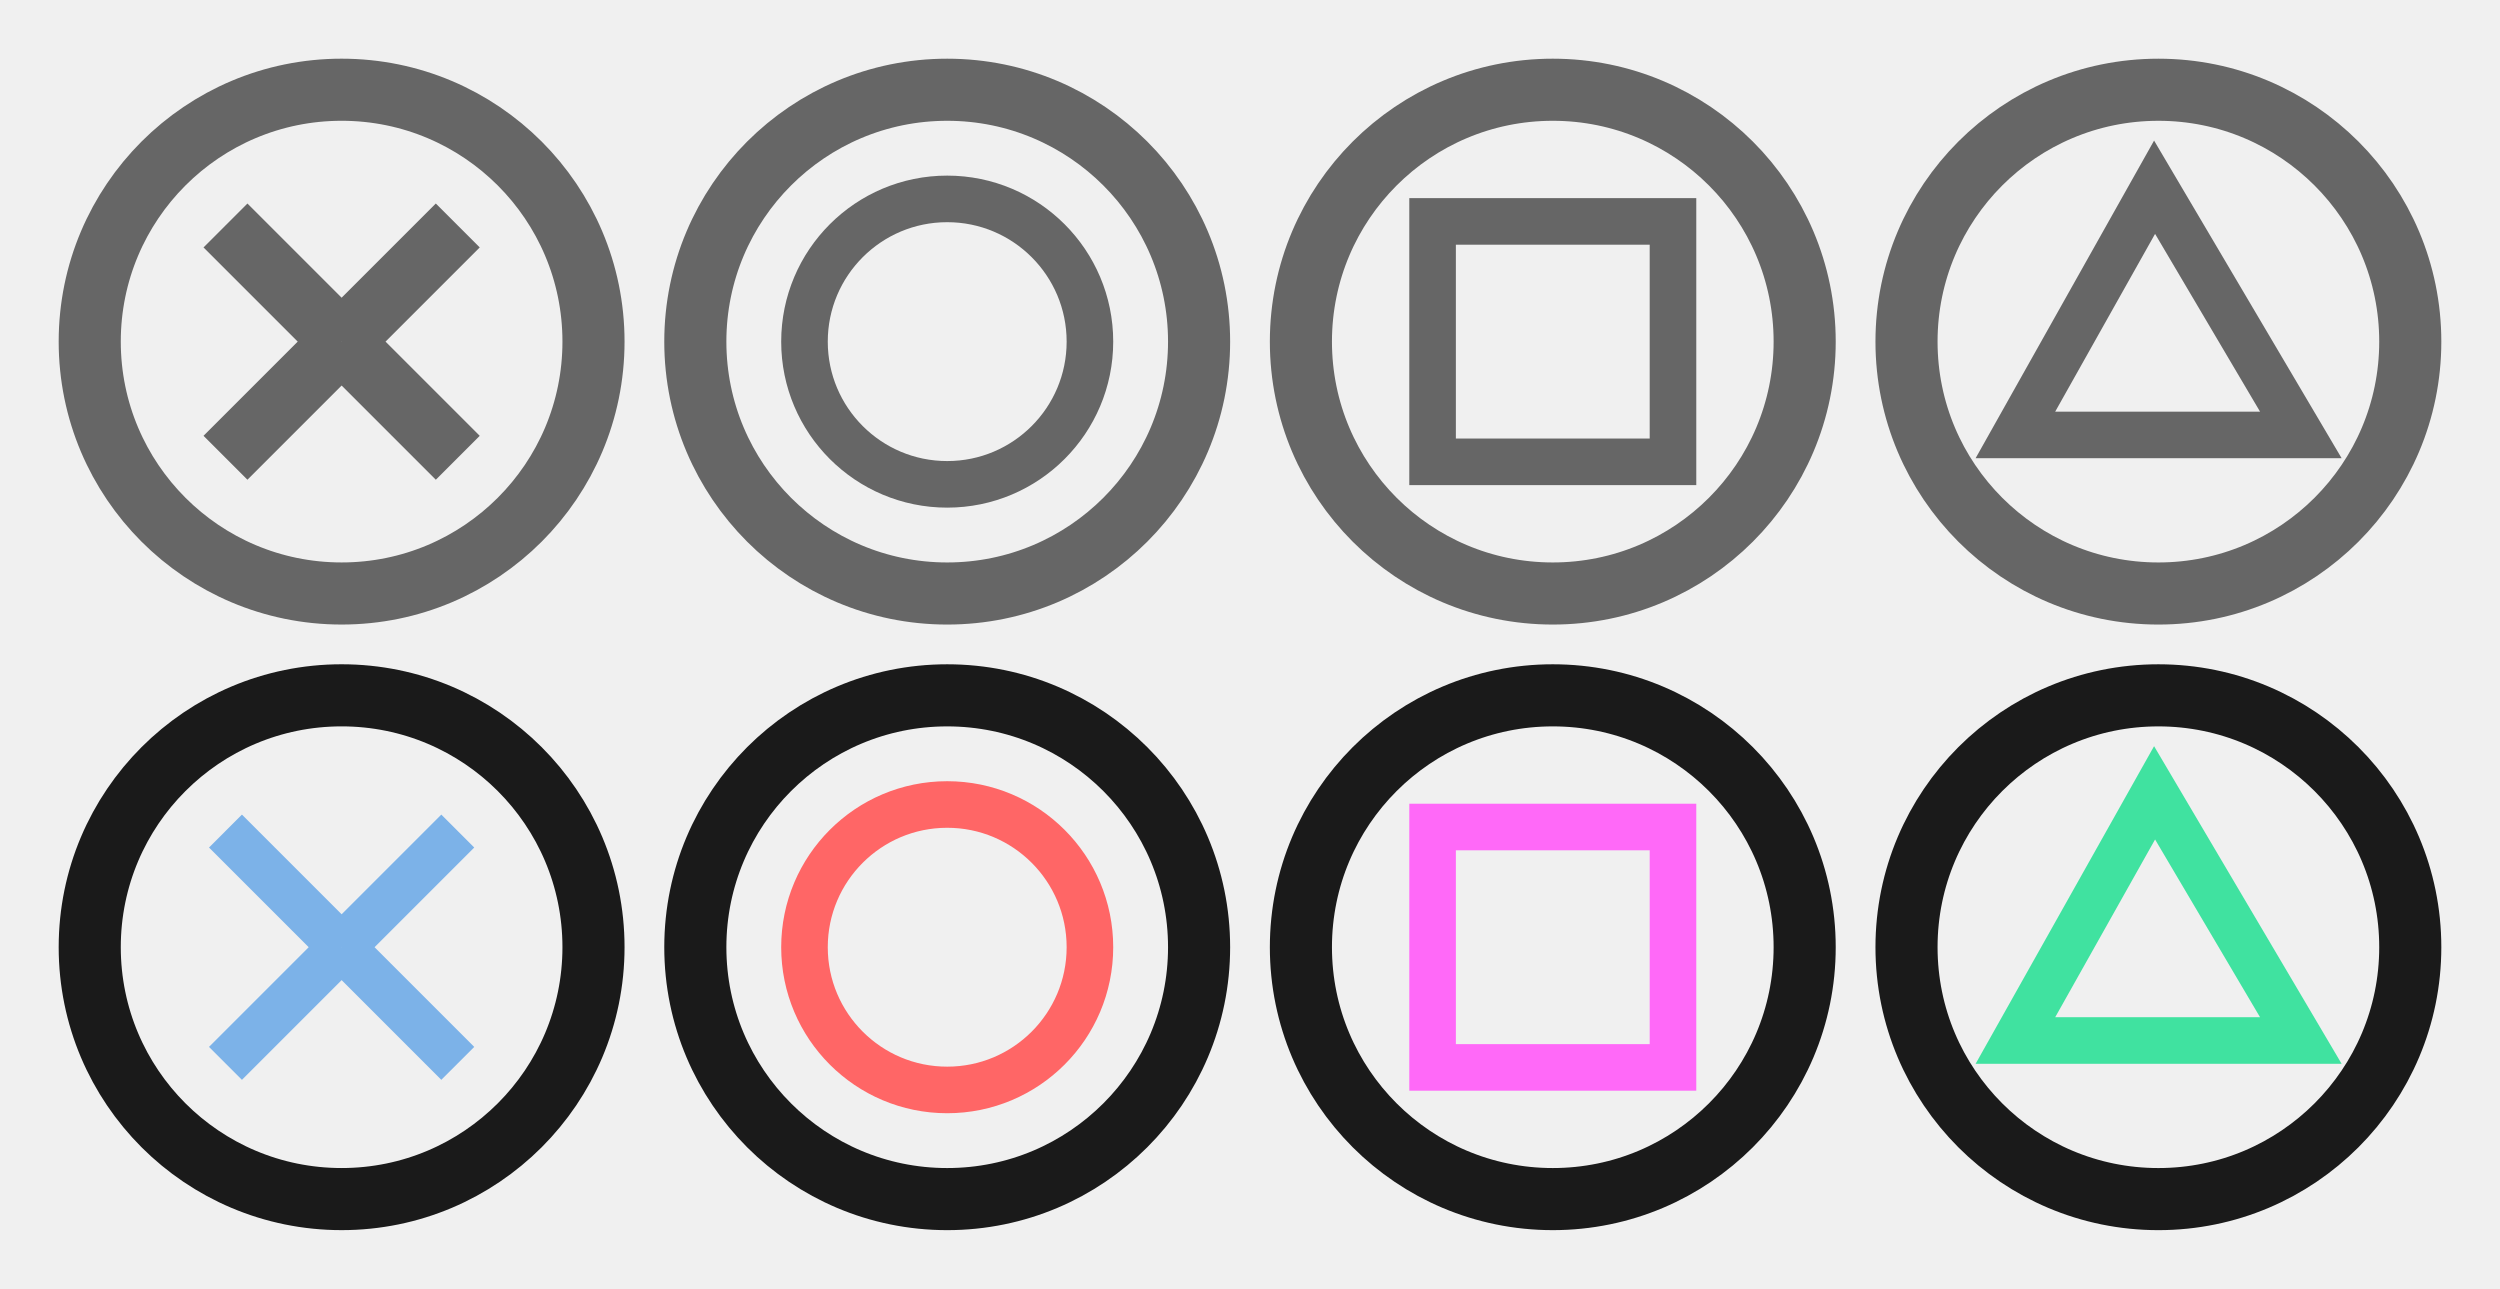
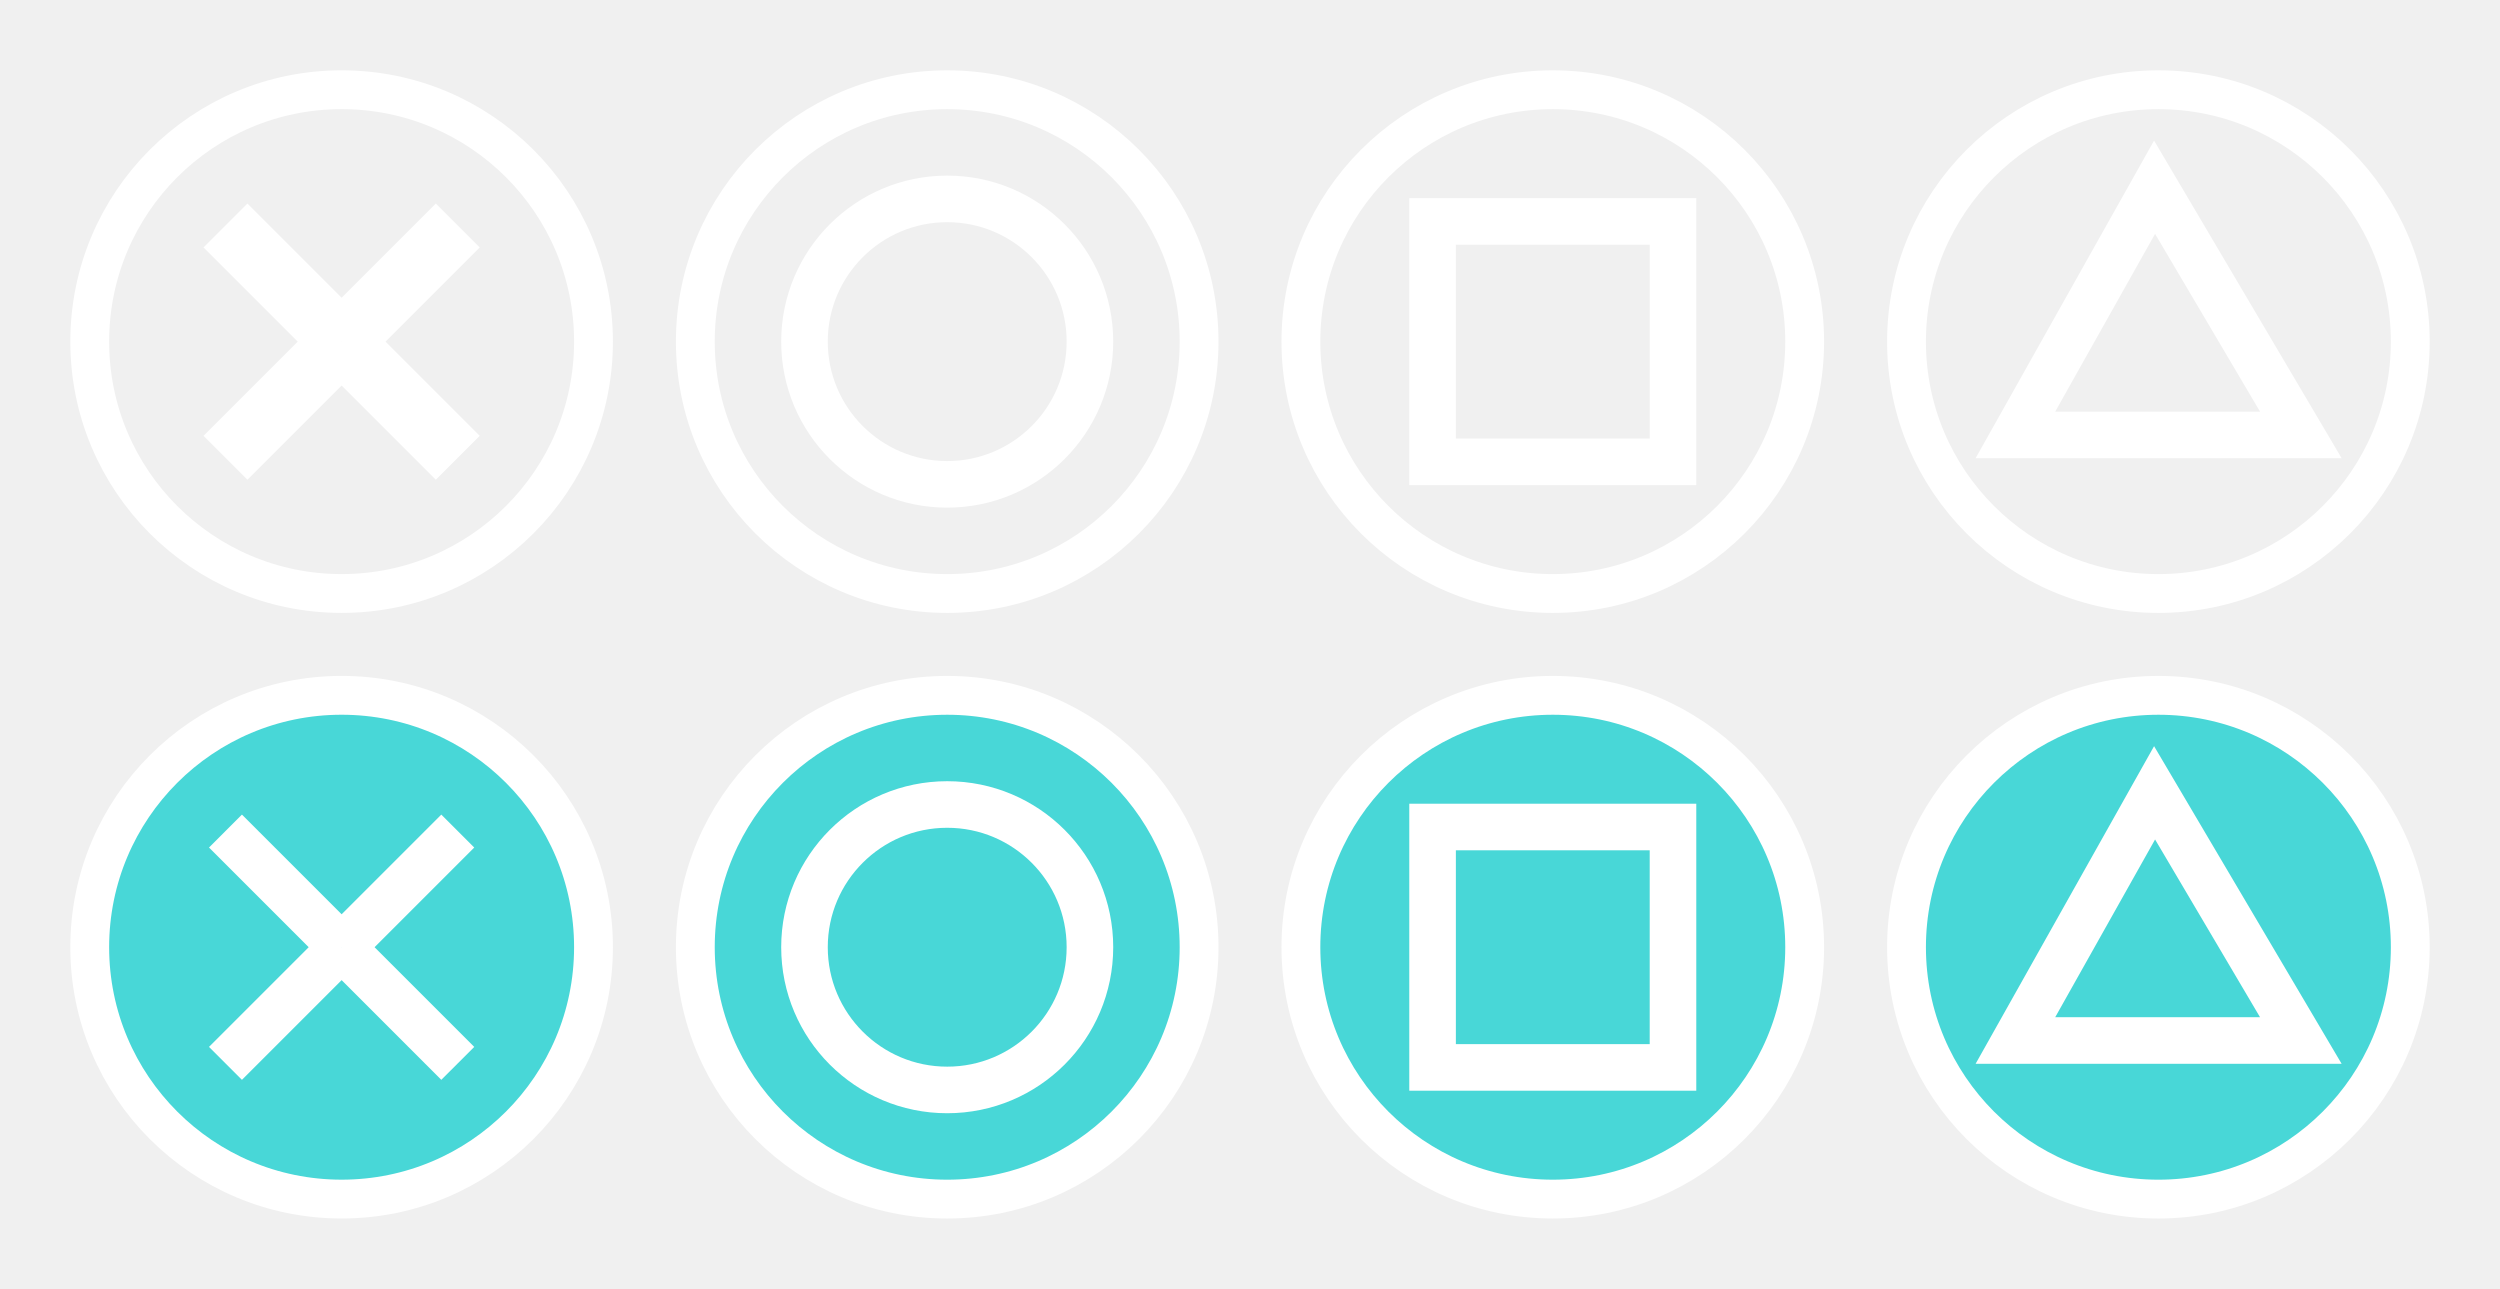
<svg xmlns="http://www.w3.org/2000/svg" width="321.994mm" height="165.997mm" viewBox="0 0 321.994 165.997" version="1.1" id="svg5">
  <defs id="defs2">
    <linearGradient id="linearGradient8705">
      <stop style="stop-color:#0000ff;stop-opacity:1;" offset="0" id="stop8703" />
    </linearGradient>
    <linearGradient id="linearGradient8655">
      <stop style="stop-color:#0000ff;stop-opacity:1;" offset="0" id="stop8653" />
    </linearGradient>
    <linearGradient id="linearGradient8629">
      <stop style="stop-color:#0000ff;stop-opacity:1;" offset="0" id="stop8627" />
    </linearGradient>
    <linearGradient id="linearGradient8541">
      <stop style="stop-color:#000000;stop-opacity:1;" offset="0" id="stop8539" />
    </linearGradient>
  </defs>
  <style type="text/css" id="style2">
	.st0{fill:#61E0DF;}
	.st1{fill:#3ED8D2;}
</style>
  <style type="text/css" id="style2-5">
	.st0{fill:#3ED8D2;}
	.st1{fill:#61E0DF;}
	.st2{opacity:8.000000e-002;}
</style>
  <g id="g286" transform="matrix(3.897851,0,0,3.897851,-692.8602,-328.3055)" style="stroke-width:2.052;stroke-dasharray:none;fill:none">
    <g id="g258" transform="translate(29.65167,37.77246)" style="stroke-width:2.052;stroke-dasharray:none;fill:none">
-       <circle style="opacity:1;fill:none;fill-opacity:1;stroke:#1a1a1a;stroke-width:2.052;stroke-miterlimit:4;stroke-dasharray:none" id="circle254" cx="219.423" cy="77.754" r="8.323" />
-       <path style="fill:none;stroke:#40e2a0;stroke-width:1.539;stroke-linecap:butt;stroke-linejoin:miter;stroke-miterlimit:4;stroke-dasharray:none;stroke-opacity:1" d="m 219.297,72.652 -4.599,8.185 h 9.432 z" id="path256" />
+       <circle style="opacity:1;fill:#00cdcd;fill-opacity:0.698;stroke:#ffffff;stroke-width:1.283;stroke-miterlimit:4;stroke-dasharray:none;stroke-opacity:1" id="circle254" cx="219.423" cy="77.754" r="8.323" />
+       <path style="fill:none;stroke:#ffffff;stroke-width:1.539;stroke-linecap:butt;stroke-linejoin:miter;stroke-miterlimit:4;stroke-dasharray:none;stroke-opacity:1" d="m 219.297,72.652 -4.599,8.185 h 9.432 z" id="path256" />
    </g>
    <g id="g264" transform="translate(28.66243,18.9313)" style="stroke-width:2.052;stroke-dasharray:none;fill:none">
-       <circle style="opacity:1;fill:none;fill-opacity:1;stroke:#1a1a1a;stroke-width:2.052;stroke-miterlimit:4;stroke-dasharray:none" id="circle260" cx="200.401" cy="96.595" r="8.323" />
-       <rect style="fill:none;stroke:#ff69f8;stroke-width:1.539;stroke-miterlimit:4;stroke-dasharray:none;stroke-opacity:1" id="rect262" width="7.944" height="7.944" x="196.429" y="92.623" />
+       <circle style="opacity:1;fill:#00cdcd;fill-opacity:0.698;stroke:#ffffff;stroke-width:1.283;stroke-miterlimit:4;stroke-dasharray:none;stroke-opacity:1" id="circle260" cx="200.401" cy="96.595" r="8.323" />
+       <rect style="fill:none;stroke:#ffffff;stroke-width:1.539;stroke-miterlimit:4;stroke-dasharray:none;stroke-opacity:1" id="rect262" width="7.944" height="7.944" x="196.429" y="92.623" />
    </g>
    <g id="g270" transform="translate(-29.21088,19.02144)" style="display:inline;stroke-width:2.052;stroke-dasharray:none;fill:none">
-       <circle style="opacity:1;fill:none;fill-opacity:1;stroke:#1a1a1a;stroke-width:2.052;stroke-miterlimit:4;stroke-dasharray:none" id="circle266" cx="238.264" cy="96.505" r="8.323" />
-       <circle style="fill:none;stroke:#ff6666;stroke-width:1.539;stroke-miterlimit:4;stroke-dasharray:none;stroke-opacity:1" id="circle268" cx="238.264" cy="96.505" r="4.716" />
+       <circle style="opacity:1;fill:#00cdcd;fill-opacity:0.698;stroke:#ffffff;stroke-width:1.283;stroke-miterlimit:4;stroke-dasharray:none;stroke-opacity:1" id="circle266" cx="238.264" cy="96.505" r="8.323" />
+       <circle style="fill:none;stroke:#ffffff;stroke-width:1.539;stroke-miterlimit:4;stroke-dasharray:none;stroke-opacity:1" id="circle268" cx="238.264" cy="96.505" r="4.716" />
    </g>
    <g id="g284" transform="translate(-30.47056)" style="display:inline;stroke-width:2.052;stroke-dasharray:none;fill:none">
-       <circle style="opacity:1;fill:none;fill-opacity:1;stroke:#1a1a1a;stroke-width:2.052;stroke-miterlimit:4;stroke-dasharray:none" id="circle272" cx="219.513" cy="115.526" r="8.323" />
-       <g id="g282" style="fill:none;stroke:#7cb2e8;stroke-width:1.539;stroke-linecap:butt;stroke-linejoin:bevel;stroke-miterlimit:4;stroke-dasharray:none;stroke-opacity:1" transform="translate(0.1022206,-0.2806033)">
-         <path style="fill:none;stroke:#7cb2e8;stroke-width:1.539;stroke-linecap:butt;stroke-linejoin:bevel;stroke-miterlimit:4;stroke-dasharray:none;stroke-opacity:1" d="m 219.411,115.807 3.838,3.838 z" id="path274" />
-         <path style="fill:none;stroke:#7cb2e8;stroke-width:1.539;stroke-linecap:butt;stroke-linejoin:bevel;stroke-miterlimit:4;stroke-dasharray:none;stroke-opacity:1" d="m 219.411,115.807 -3.838,3.838 z" id="path276" />
-         <path style="fill:none;stroke:#7cb2e8;stroke-width:1.539;stroke-linecap:butt;stroke-linejoin:bevel;stroke-miterlimit:4;stroke-dasharray:none;stroke-opacity:1" d="m 219.411,115.807 3.838,-3.838 z" id="path278" />
-         <path style="fill:none;stroke:#7cb2e8;stroke-width:1.539;stroke-linecap:butt;stroke-linejoin:bevel;stroke-miterlimit:4;stroke-dasharray:none;stroke-opacity:1" d="m 219.411,115.807 -3.838,-3.838 z" id="path280" />
+       <circle style="opacity:1;fill:#00cdcd;fill-opacity:0.698;stroke:#ffffff;stroke-width:1.283;stroke-miterlimit:4;stroke-dasharray:none;stroke-opacity:1" id="circle272" cx="219.513" cy="115.526" r="8.323" />
+       <g id="g282" style="fill:none;stroke:#ffffff;stroke-width:1.539;stroke-linecap:butt;stroke-linejoin:bevel;stroke-miterlimit:4;stroke-dasharray:none;stroke-opacity:1" transform="translate(0.1022206,-0.2806033)">
+         <path style="fill:none;stroke:#ffffff;stroke-width:1.539;stroke-linecap:butt;stroke-linejoin:bevel;stroke-miterlimit:4;stroke-dasharray:none;stroke-opacity:1" d="m 219.411,115.807 3.838,3.838 z" id="path274" />
+         <path style="fill:none;stroke:#ffffff;stroke-width:1.539;stroke-linecap:butt;stroke-linejoin:bevel;stroke-miterlimit:4;stroke-dasharray:none;stroke-opacity:1" d="m 219.411,115.807 -3.838,3.838 z" id="path276" />
+         <path style="fill:none;stroke:#ffffff;stroke-width:1.539;stroke-linecap:butt;stroke-linejoin:bevel;stroke-miterlimit:4;stroke-dasharray:none;stroke-opacity:1" d="m 219.411,115.807 3.838,-3.838 z" id="path278" />
+         <path style="fill:none;stroke:#ffffff;stroke-width:1.539;stroke-linecap:butt;stroke-linejoin:bevel;stroke-miterlimit:4;stroke-dasharray:none;stroke-opacity:1" d="m 219.411,115.807 -3.838,-3.838 z" id="path280" />
      </g>
    </g>
  </g>
  <g id="g26603" transform="matrix(3.897851,0,0,3.897851,-692.8602,-406.3042)" style="stroke-width:2.052;stroke-dasharray:none;fill:none">
    <g id="g26533" transform="translate(29.65167,37.77246)" style="stroke-width:2.052;stroke-dasharray:none;fill:none">
-       <circle style="opacity:1;fill:none;fill-opacity:1;stroke:#666666;stroke-width:2.052;stroke-miterlimit:4;stroke-dasharray:none" id="circle5303" cx="219.423" cy="77.754" r="8.323" />
-       <path style="fill:none;stroke:#666666;stroke-width:1.539;stroke-linecap:butt;stroke-linejoin:miter;stroke-miterlimit:4;stroke-dasharray:none;stroke-opacity:1" d="m 219.297,72.652 -4.599,8.185 h 9.432 z" id="path1027" />
+       <circle style="opacity:1;fill:none;fill-opacity:1;stroke:#ffffff;stroke-width:1.283;stroke-miterlimit:4;stroke-dasharray:none;stroke-opacity:1" id="circle5303" cx="219.423" cy="77.754" r="8.323" />
+       <path style="fill:none;stroke:#ffffff;stroke-width:1.539;stroke-linecap:butt;stroke-linejoin:miter;stroke-miterlimit:4;stroke-dasharray:none;stroke-opacity:1" d="m 219.297,72.652 -4.599,8.185 h 9.432 z" id="path1027" />
    </g>
    <g id="g26540" transform="translate(28.66243,18.9313)" style="stroke-width:2.052;stroke-dasharray:none;fill:none">
-       <circle style="opacity:1;fill:none;fill-opacity:1;stroke:#666666;stroke-width:2.052;stroke-miterlimit:4;stroke-dasharray:none" id="path4751" cx="200.401" cy="96.595" r="8.323" />
-       <rect style="fill:none;stroke:#666666;stroke-width:1.539;stroke-miterlimit:4;stroke-dasharray:none" id="rect2069" width="7.944" height="7.944" x="196.429" y="92.623" />
+       <circle style="opacity:1;fill:none;fill-opacity:1;stroke:#ffffff;stroke-width:1.283;stroke-miterlimit:4;stroke-dasharray:none;stroke-opacity:1" id="path4751" cx="200.401" cy="96.595" r="8.323" />
+       <rect style="fill:none;stroke:#ffffff;stroke-width:1.539;stroke-miterlimit:4;stroke-dasharray:none;stroke-opacity:1" id="rect2069" width="7.944" height="7.944" x="196.429" y="92.623" />
    </g>
    <g id="g26547" transform="translate(-29.21088,19.02144)" style="display:inline;stroke-width:2.052;stroke-dasharray:none;fill:none">
-       <circle style="opacity:1;fill:none;fill-opacity:1;stroke:#666666;stroke-width:2.052;stroke-miterlimit:4;stroke-dasharray:none" id="circle5476" cx="238.264" cy="96.505" r="8.323" />
-       <circle style="fill:none;stroke:#666666;stroke-width:1.539;stroke-miterlimit:4;stroke-dasharray:none" id="path1692" cx="238.264" cy="96.505" r="4.716" />
+       <circle style="opacity:1;fill:none;fill-opacity:1;stroke:#ffffff;stroke-width:1.283;stroke-miterlimit:4;stroke-dasharray:none;stroke-opacity:1" id="circle5476" cx="238.264" cy="96.505" r="8.323" />
+       <circle style="fill:none;stroke:#ffffff;stroke-width:1.539;stroke-miterlimit:4;stroke-dasharray:none;stroke-opacity:1" id="path1692" cx="238.264" cy="96.505" r="4.716" />
    </g>
    <g id="g26558" transform="translate(-30.47056)" style="display:inline;stroke-width:2.052;stroke-dasharray:none;fill:none">
-       <circle style="opacity:1;fill:none;fill-opacity:1;stroke:#666666;stroke-width:2.052;stroke-miterlimit:4;stroke-dasharray:none" id="circle5593" cx="219.513" cy="115.526" r="8.323" />
-       <g id="g2328" style="fill:none;stroke:#666666;stroke-width:2.052;stroke-linecap:butt;stroke-linejoin:bevel;stroke-miterlimit:4;stroke-dasharray:none" transform="translate(0.1022206,-0.2806033)">
-         <path style="fill:none;stroke:#666666;stroke-width:2.052;stroke-linecap:butt;stroke-linejoin:bevel;stroke-miterlimit:4;stroke-dasharray:none;stroke-opacity:1" d="m 219.411,115.807 3.838,3.838 z" id="path2318" />
-         <path style="fill:none;stroke:#666666;stroke-width:2.052;stroke-linecap:butt;stroke-linejoin:bevel;stroke-miterlimit:4;stroke-dasharray:none;stroke-opacity:1" d="m 219.411,115.807 -3.838,3.838 z" id="path2320" />
-         <path style="fill:none;stroke:#666666;stroke-width:2.052;stroke-linecap:butt;stroke-linejoin:bevel;stroke-miterlimit:4;stroke-dasharray:none;stroke-opacity:1" d="m 219.411,115.807 3.838,-3.838 z" id="path2236" />
-         <path style="fill:none;stroke:#666666;stroke-width:2.052;stroke-linecap:butt;stroke-linejoin:bevel;stroke-miterlimit:4;stroke-dasharray:none;stroke-opacity:1" d="m 219.411,115.807 -3.838,-3.838 z" id="path2322" />
+       <circle style="opacity:1;fill:none;fill-opacity:1;stroke:#ffffff;stroke-width:1.283;stroke-miterlimit:4;stroke-dasharray:none;stroke-opacity:1" id="circle5593" cx="219.513" cy="115.526" r="8.323" />
+       <g id="g2328" style="fill:none;stroke:#ffffff;stroke-width:2.052;stroke-linecap:butt;stroke-linejoin:bevel;stroke-miterlimit:4;stroke-dasharray:none;stroke-opacity:1" transform="translate(0.1022206,-0.2806033)">
+         <path style="fill:none;stroke:#ffffff;stroke-width:2.052;stroke-linecap:butt;stroke-linejoin:bevel;stroke-miterlimit:4;stroke-dasharray:none;stroke-opacity:1" d="m 219.411,115.807 3.838,3.838 z" id="path2318" />
+         <path style="fill:none;stroke:#ffffff;stroke-width:2.052;stroke-linecap:butt;stroke-linejoin:bevel;stroke-miterlimit:4;stroke-dasharray:none;stroke-opacity:1" d="m 219.411,115.807 -3.838,3.838 z" id="path2320" />
+         <path style="fill:none;stroke:#ffffff;stroke-width:2.052;stroke-linecap:butt;stroke-linejoin:bevel;stroke-miterlimit:4;stroke-dasharray:none;stroke-opacity:1" d="m 219.411,115.807 3.838,-3.838 z" id="path2236" />
+         <path style="fill:none;stroke:#ffffff;stroke-width:2.052;stroke-linecap:butt;stroke-linejoin:bevel;stroke-miterlimit:4;stroke-dasharray:none;stroke-opacity:1" d="m 219.411,115.807 -3.838,-3.838 z" id="path2322" />
      </g>
    </g>
  </g>
</svg>
